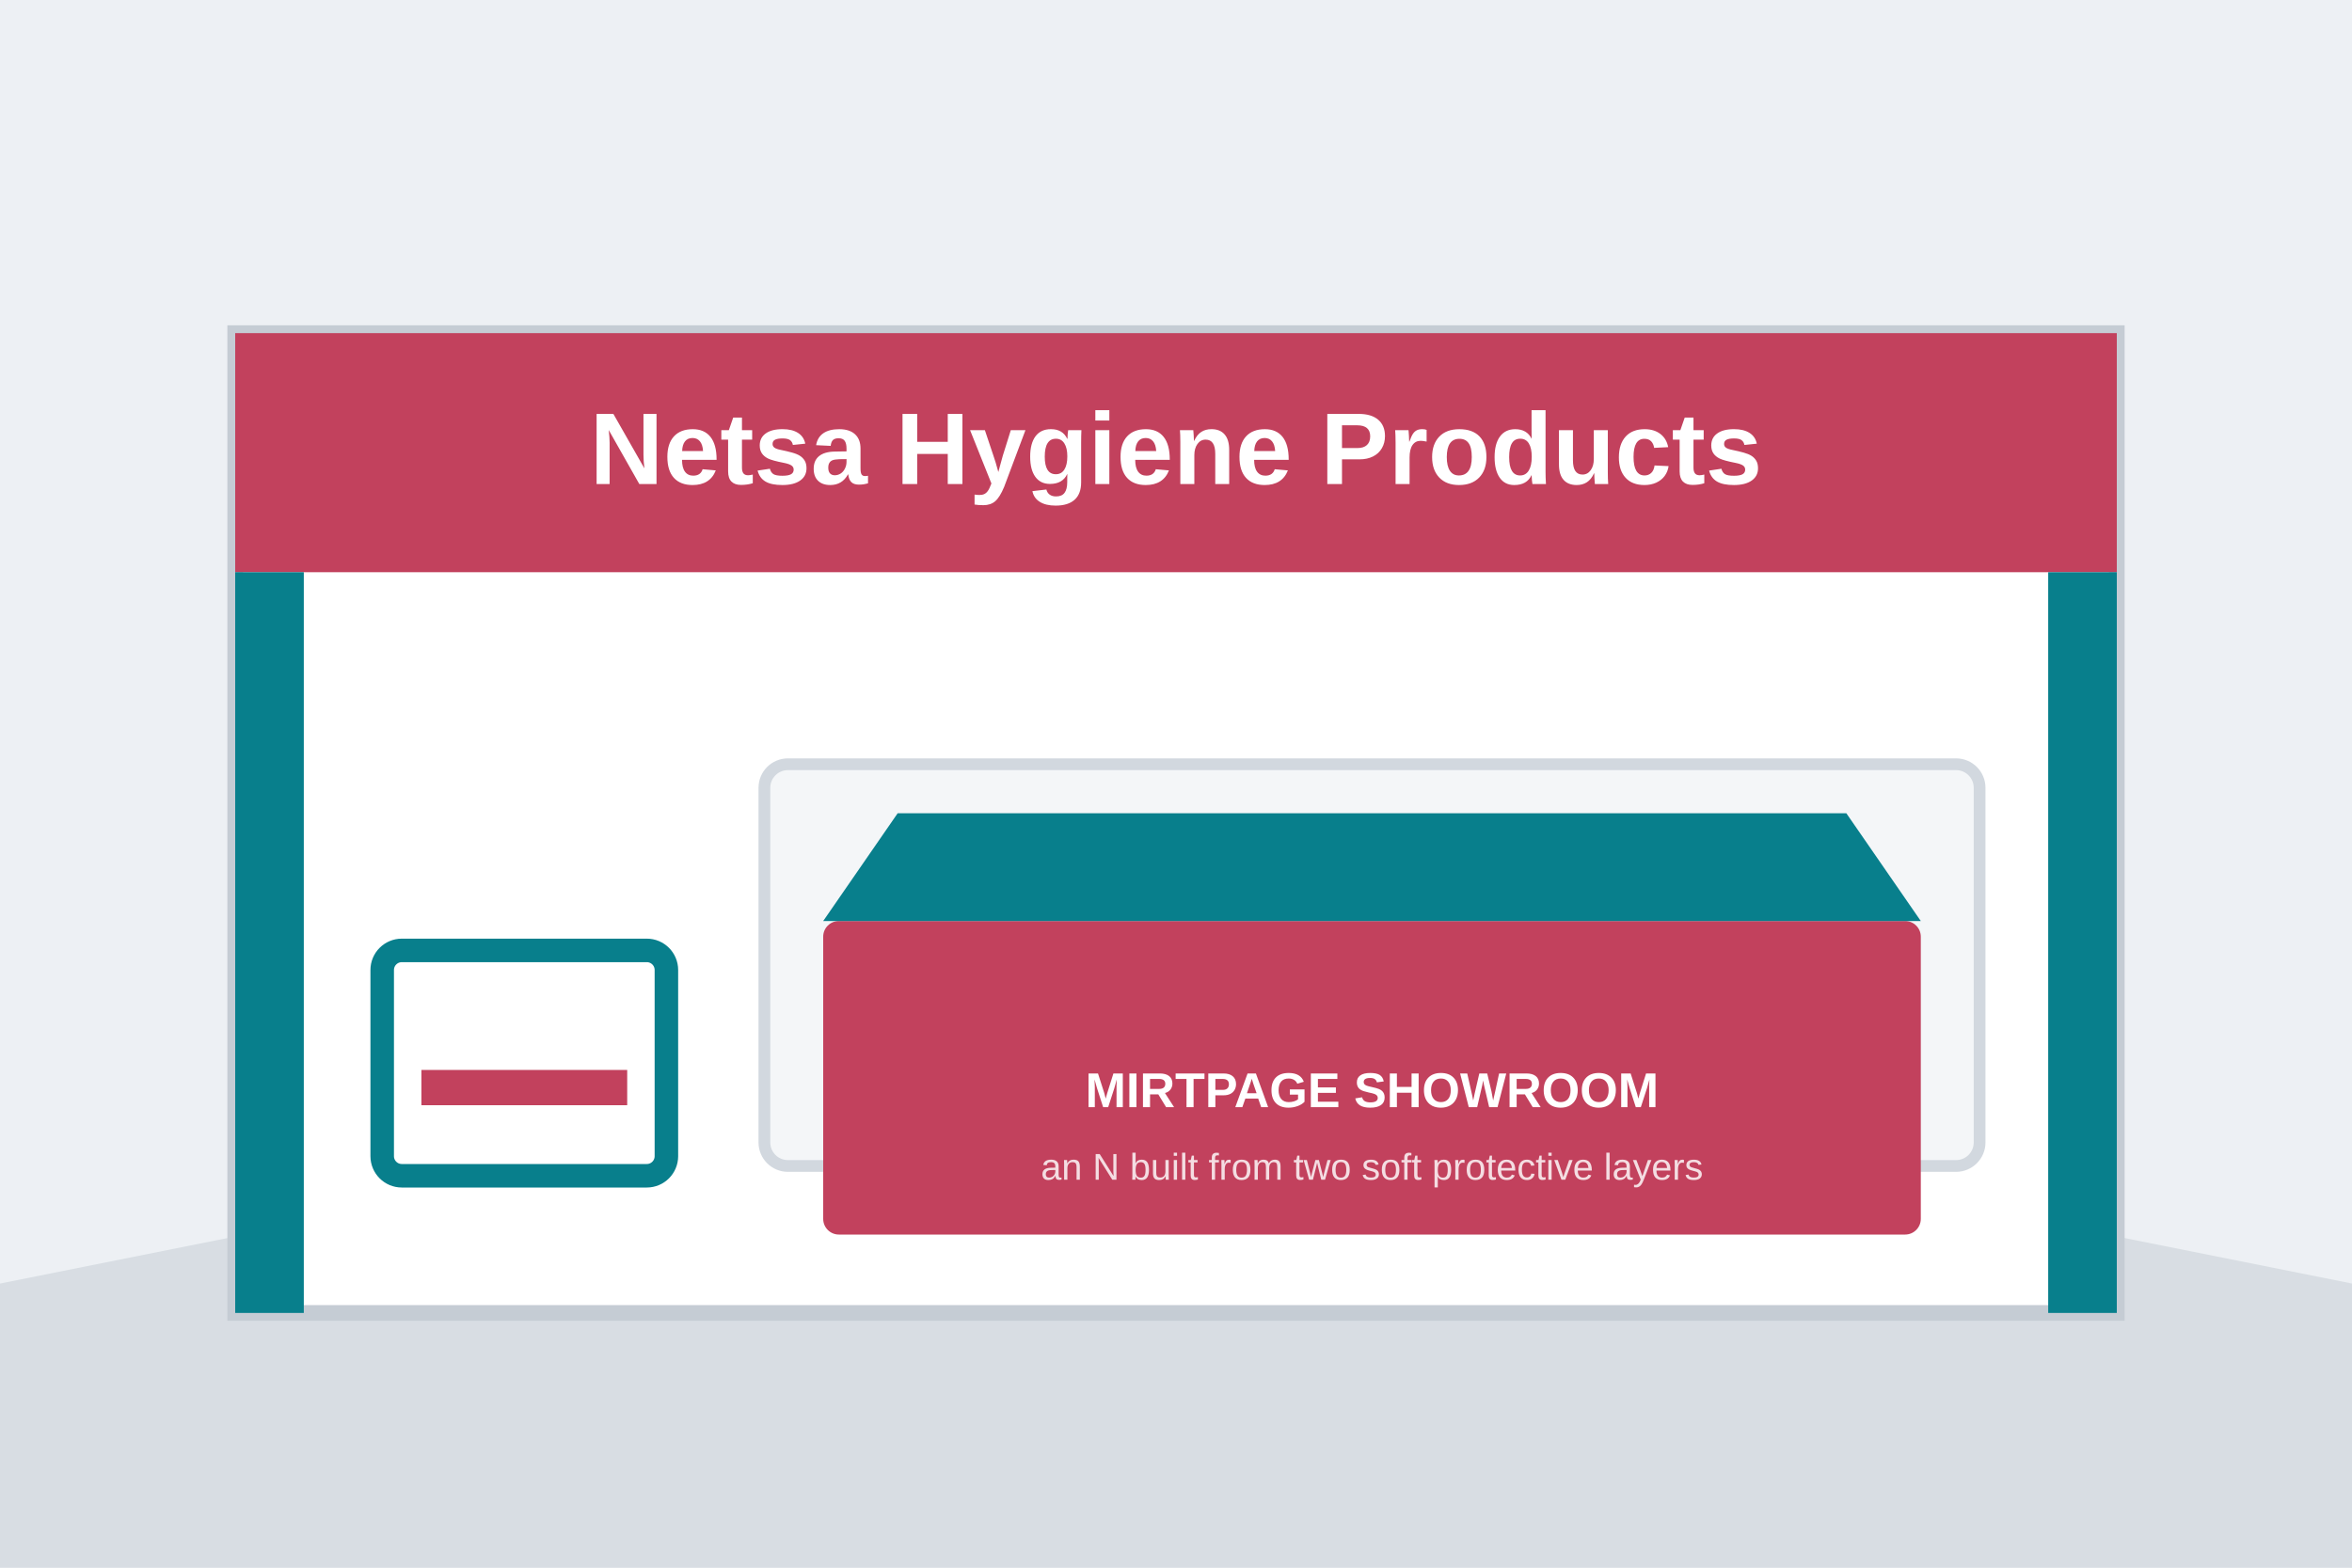
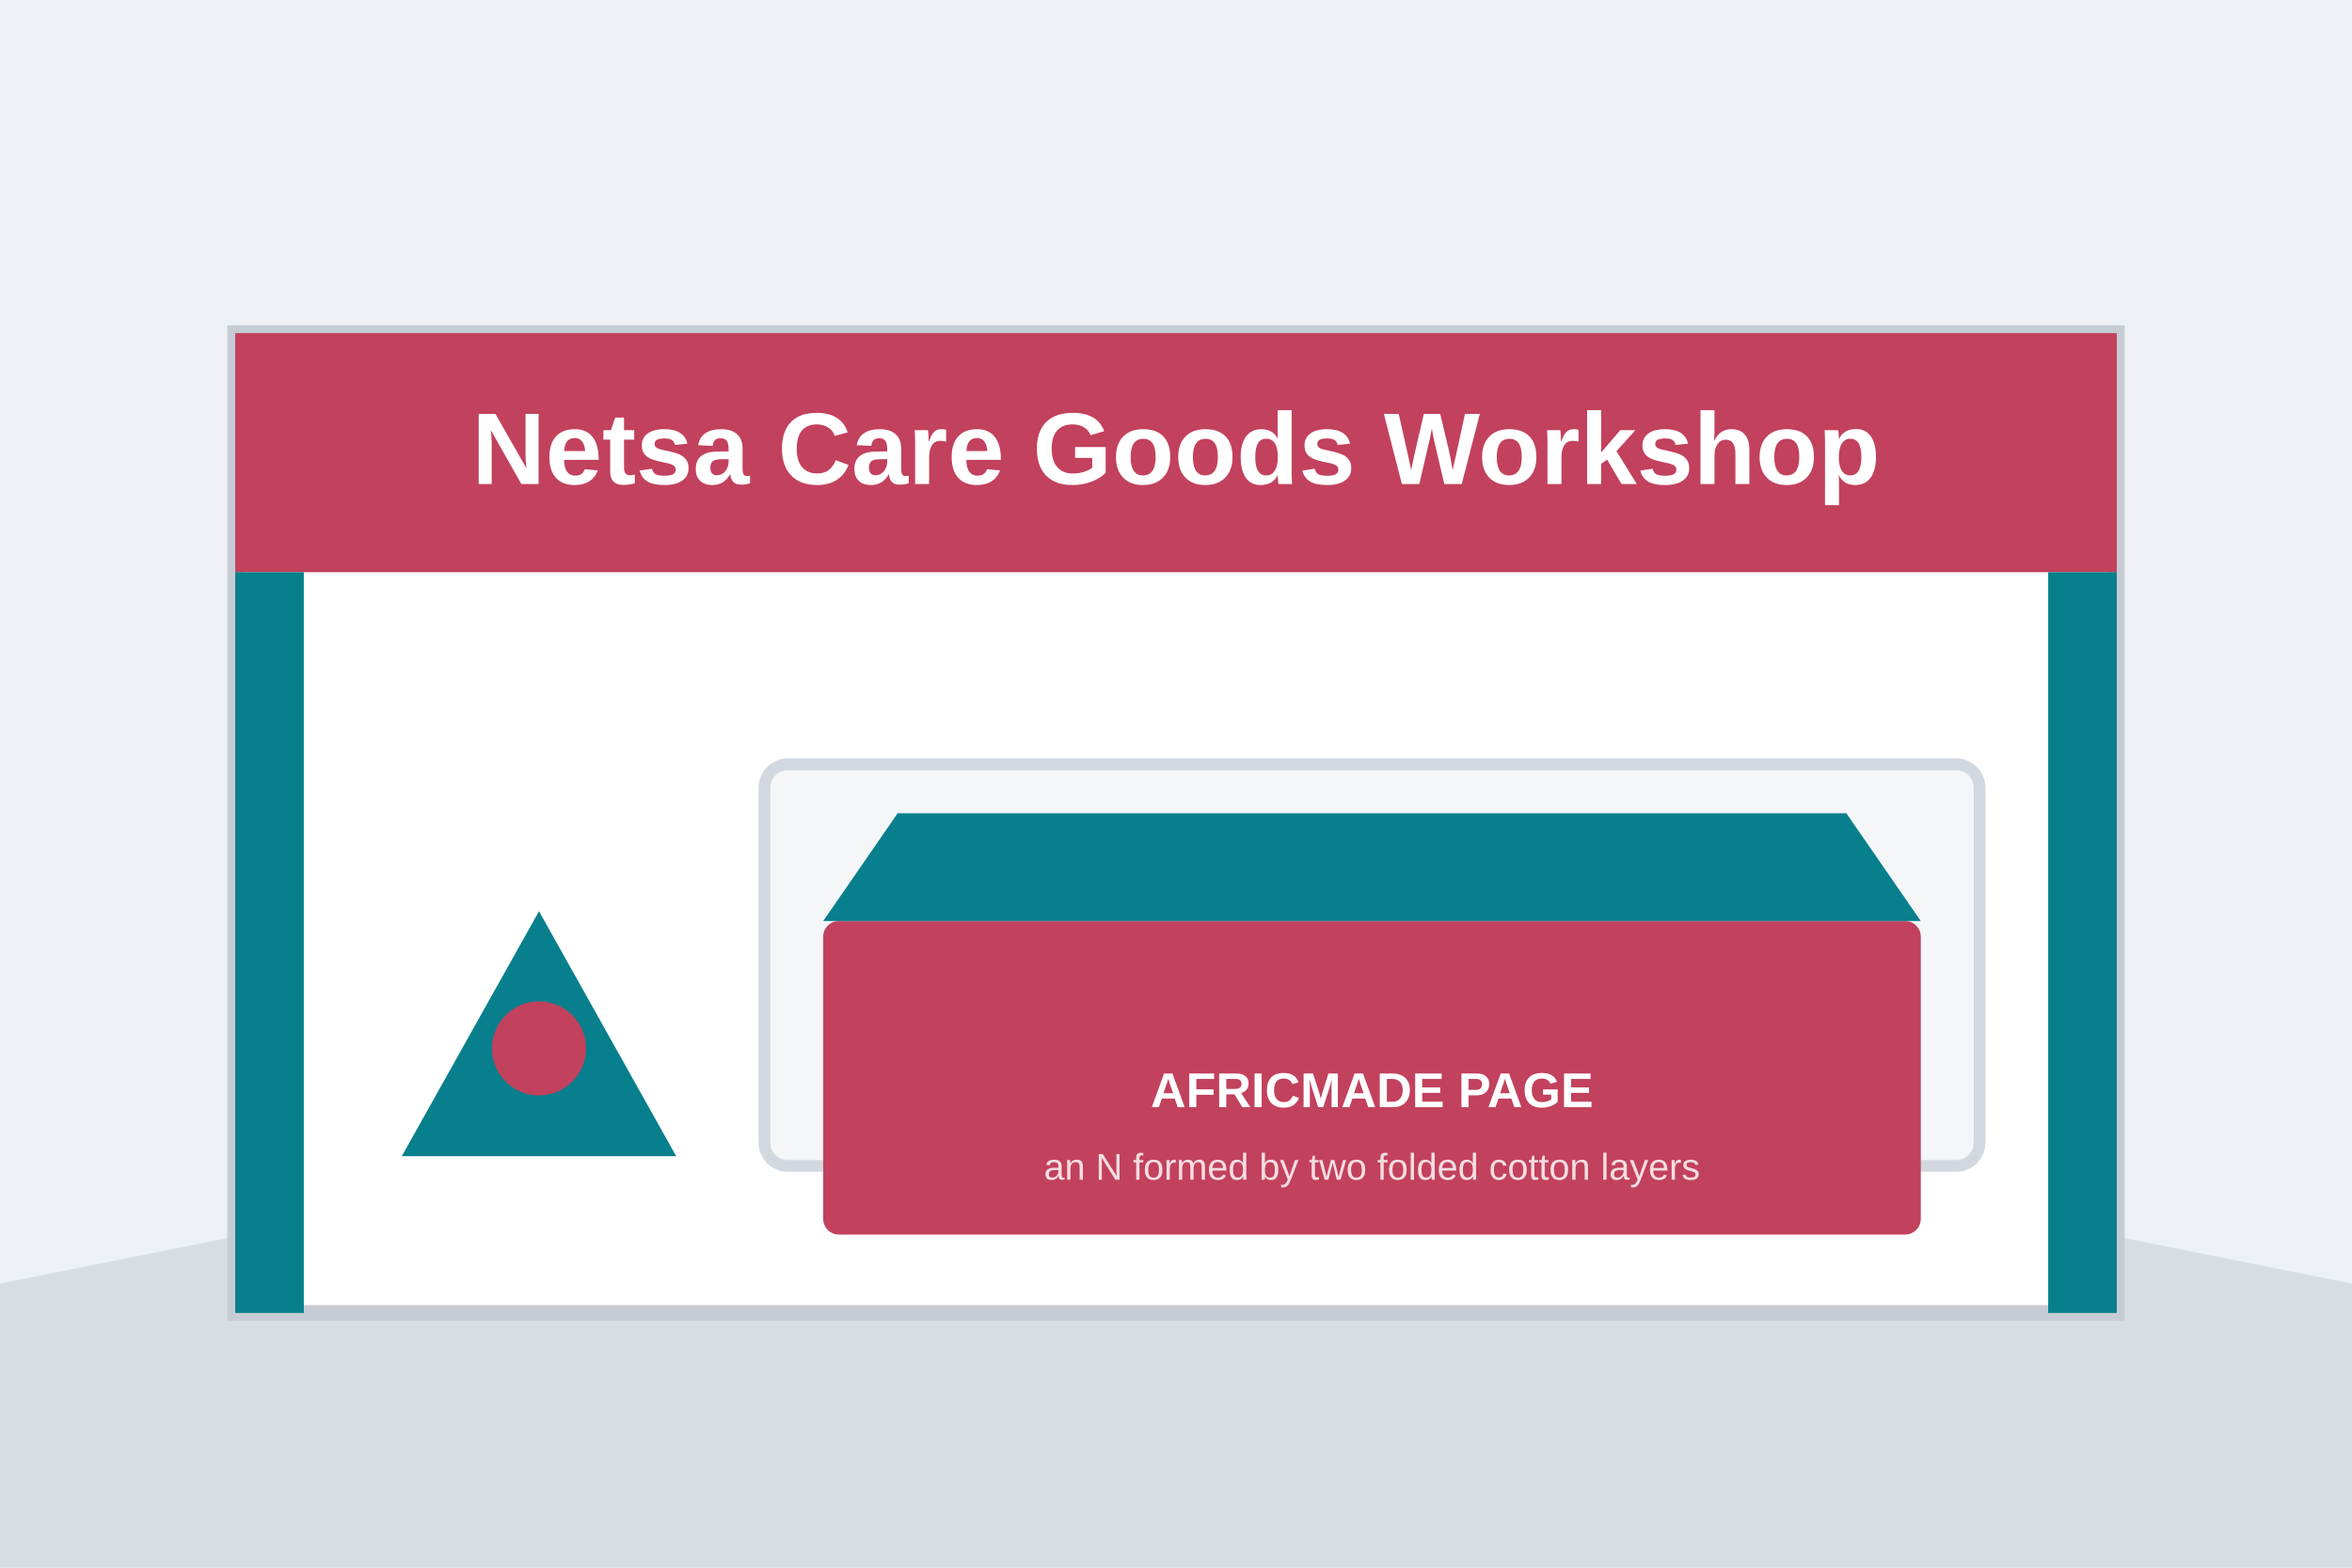
- <svg xmlns="http://www.w3.org/2000/svg" viewBox="0 0 1200 800" role="img" aria-label="Illustrative booth for Netsa Hygiene Products">
+ <svg xmlns="http://www.w3.org/2000/svg" viewBox="0 0 1200 800" role="img" aria-label="Illustrative booth for Netsa Care Goods Workshop">
  <rect width="1200" height="800" fill="#edf0f4" />
  <path d="M0 655L600 535l600 120v145H0z" fill="#d8dde3" />
  <path d="M120 170h960v500H120z" fill="#ffffff" stroke="#c5ccd4" stroke-width="8" />
  <path d="M120 170h960v122H120z" fill="#c2415d" />
  <path d="M120 292h35v378h-35zM1045 292h35v378h-35z" fill="#087f8c" />
  <rect x="390" y="390" width="620" height="205" rx="12" fill="#f4f6f8" stroke="#d2d8df" stroke-width="6" />
  <rect x="420" y="470" width="560" height="160" rx="8" fill="#c2415d" />
  <path d="M420 470h560l-38-55H458z" fill="#087f8c" />
-   <rect x="195" y="485" width="145" height="115" rx="10" fill="#ffffff" stroke="#087f8c" stroke-width="12" />
-   <path d="M215 555h105" stroke="#c2415d" stroke-width="18" />
-   <text x="600" y="247" text-anchor="middle" font-family="Arial, Helvetica, sans-serif" font-size="52" font-weight="800" fill="#ffffff">Netsa Hygiene Products</text>
-   <text x="700" y="565" text-anchor="middle" font-family="Arial, Helvetica, sans-serif" font-size="25" font-weight="700" fill="#ffffff">MIRTPAGE SHOWROOM</text>
-   <text x="700" y="602" text-anchor="middle" font-family="Arial, Helvetica, sans-serif" font-size="19" fill="#ffffff" opacity=".82">an N built from two soft protective layers</text>
+   <path d="M205 590l70-125 70 125z" fill="#087f8c" />
+   <circle cx="275" cy="535" r="24" fill="#c2415d" />
+   <text x="600" y="247" text-anchor="middle" font-family="Arial, Helvetica, sans-serif" font-size="52" font-weight="800" fill="#ffffff">Netsa Care Goods Workshop</text>
+   <text x="700" y="565" text-anchor="middle" font-family="Arial, Helvetica, sans-serif" font-size="25" font-weight="700" fill="#ffffff">AFRICMADE PAGE</text>
+   <text x="700" y="602" text-anchor="middle" font-family="Arial, Helvetica, sans-serif" font-size="19" fill="#ffffff" opacity=".82">an N formed by two folded cotton layers</text>
</svg>
